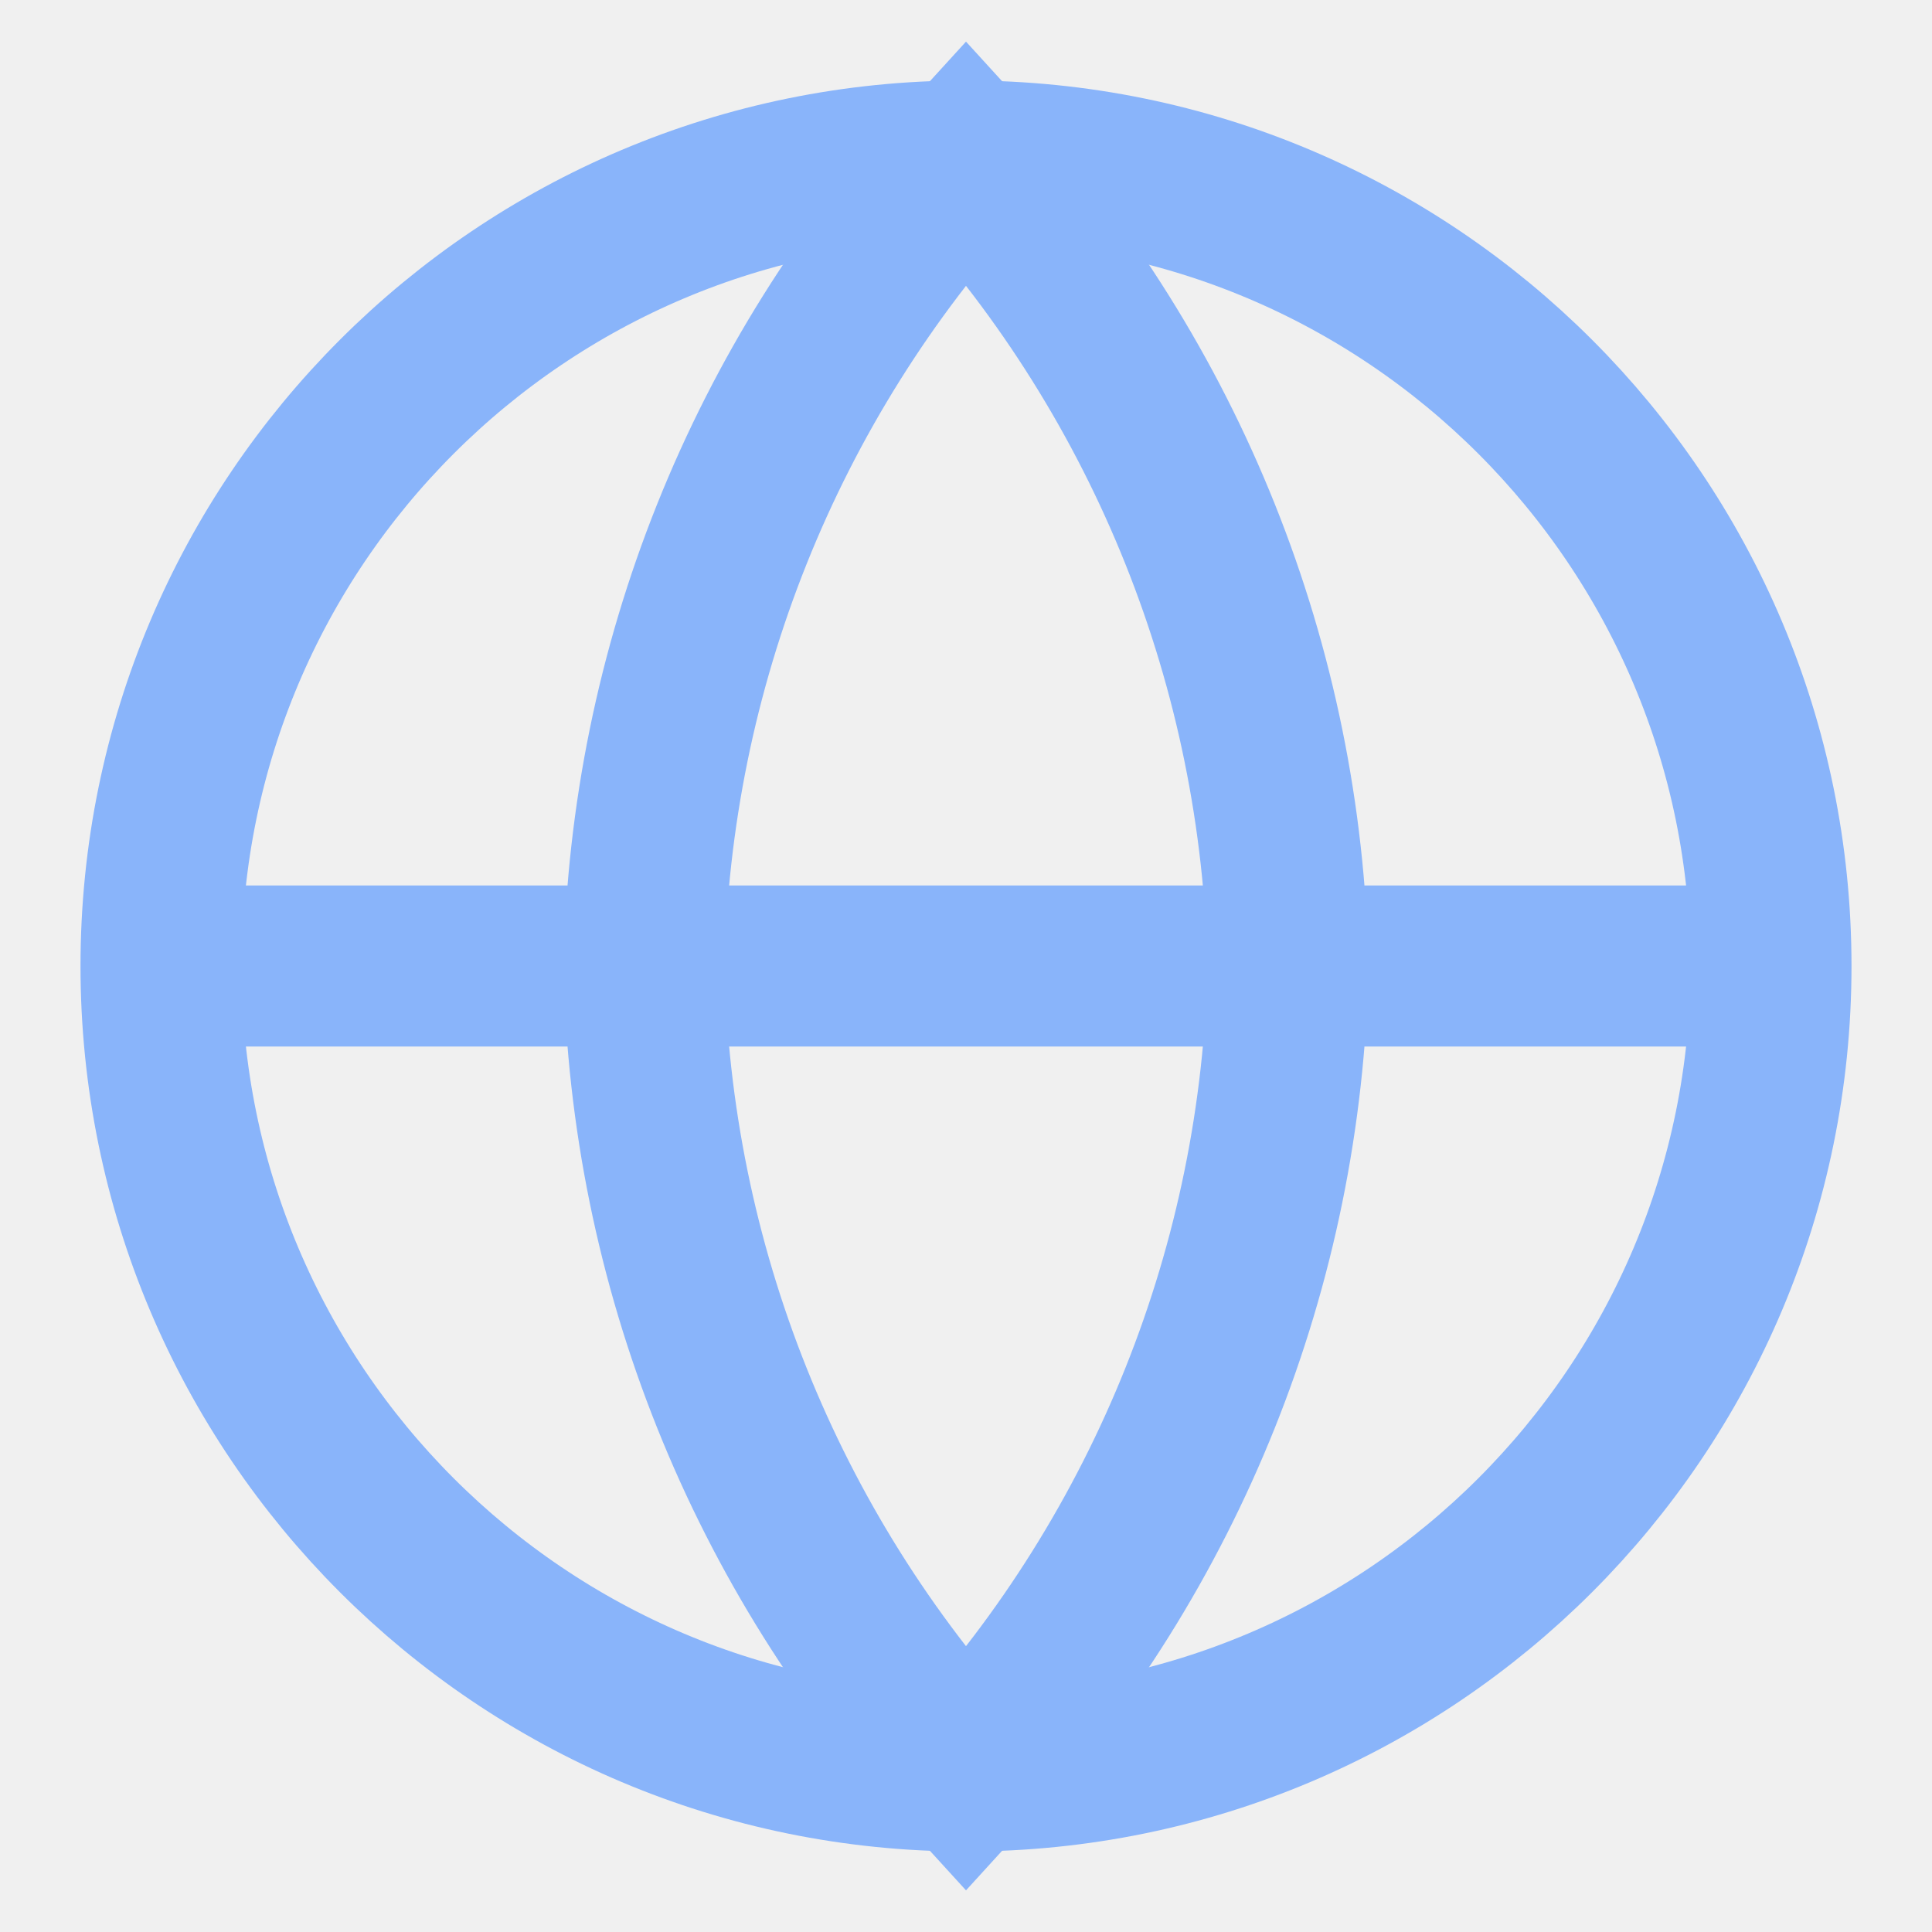
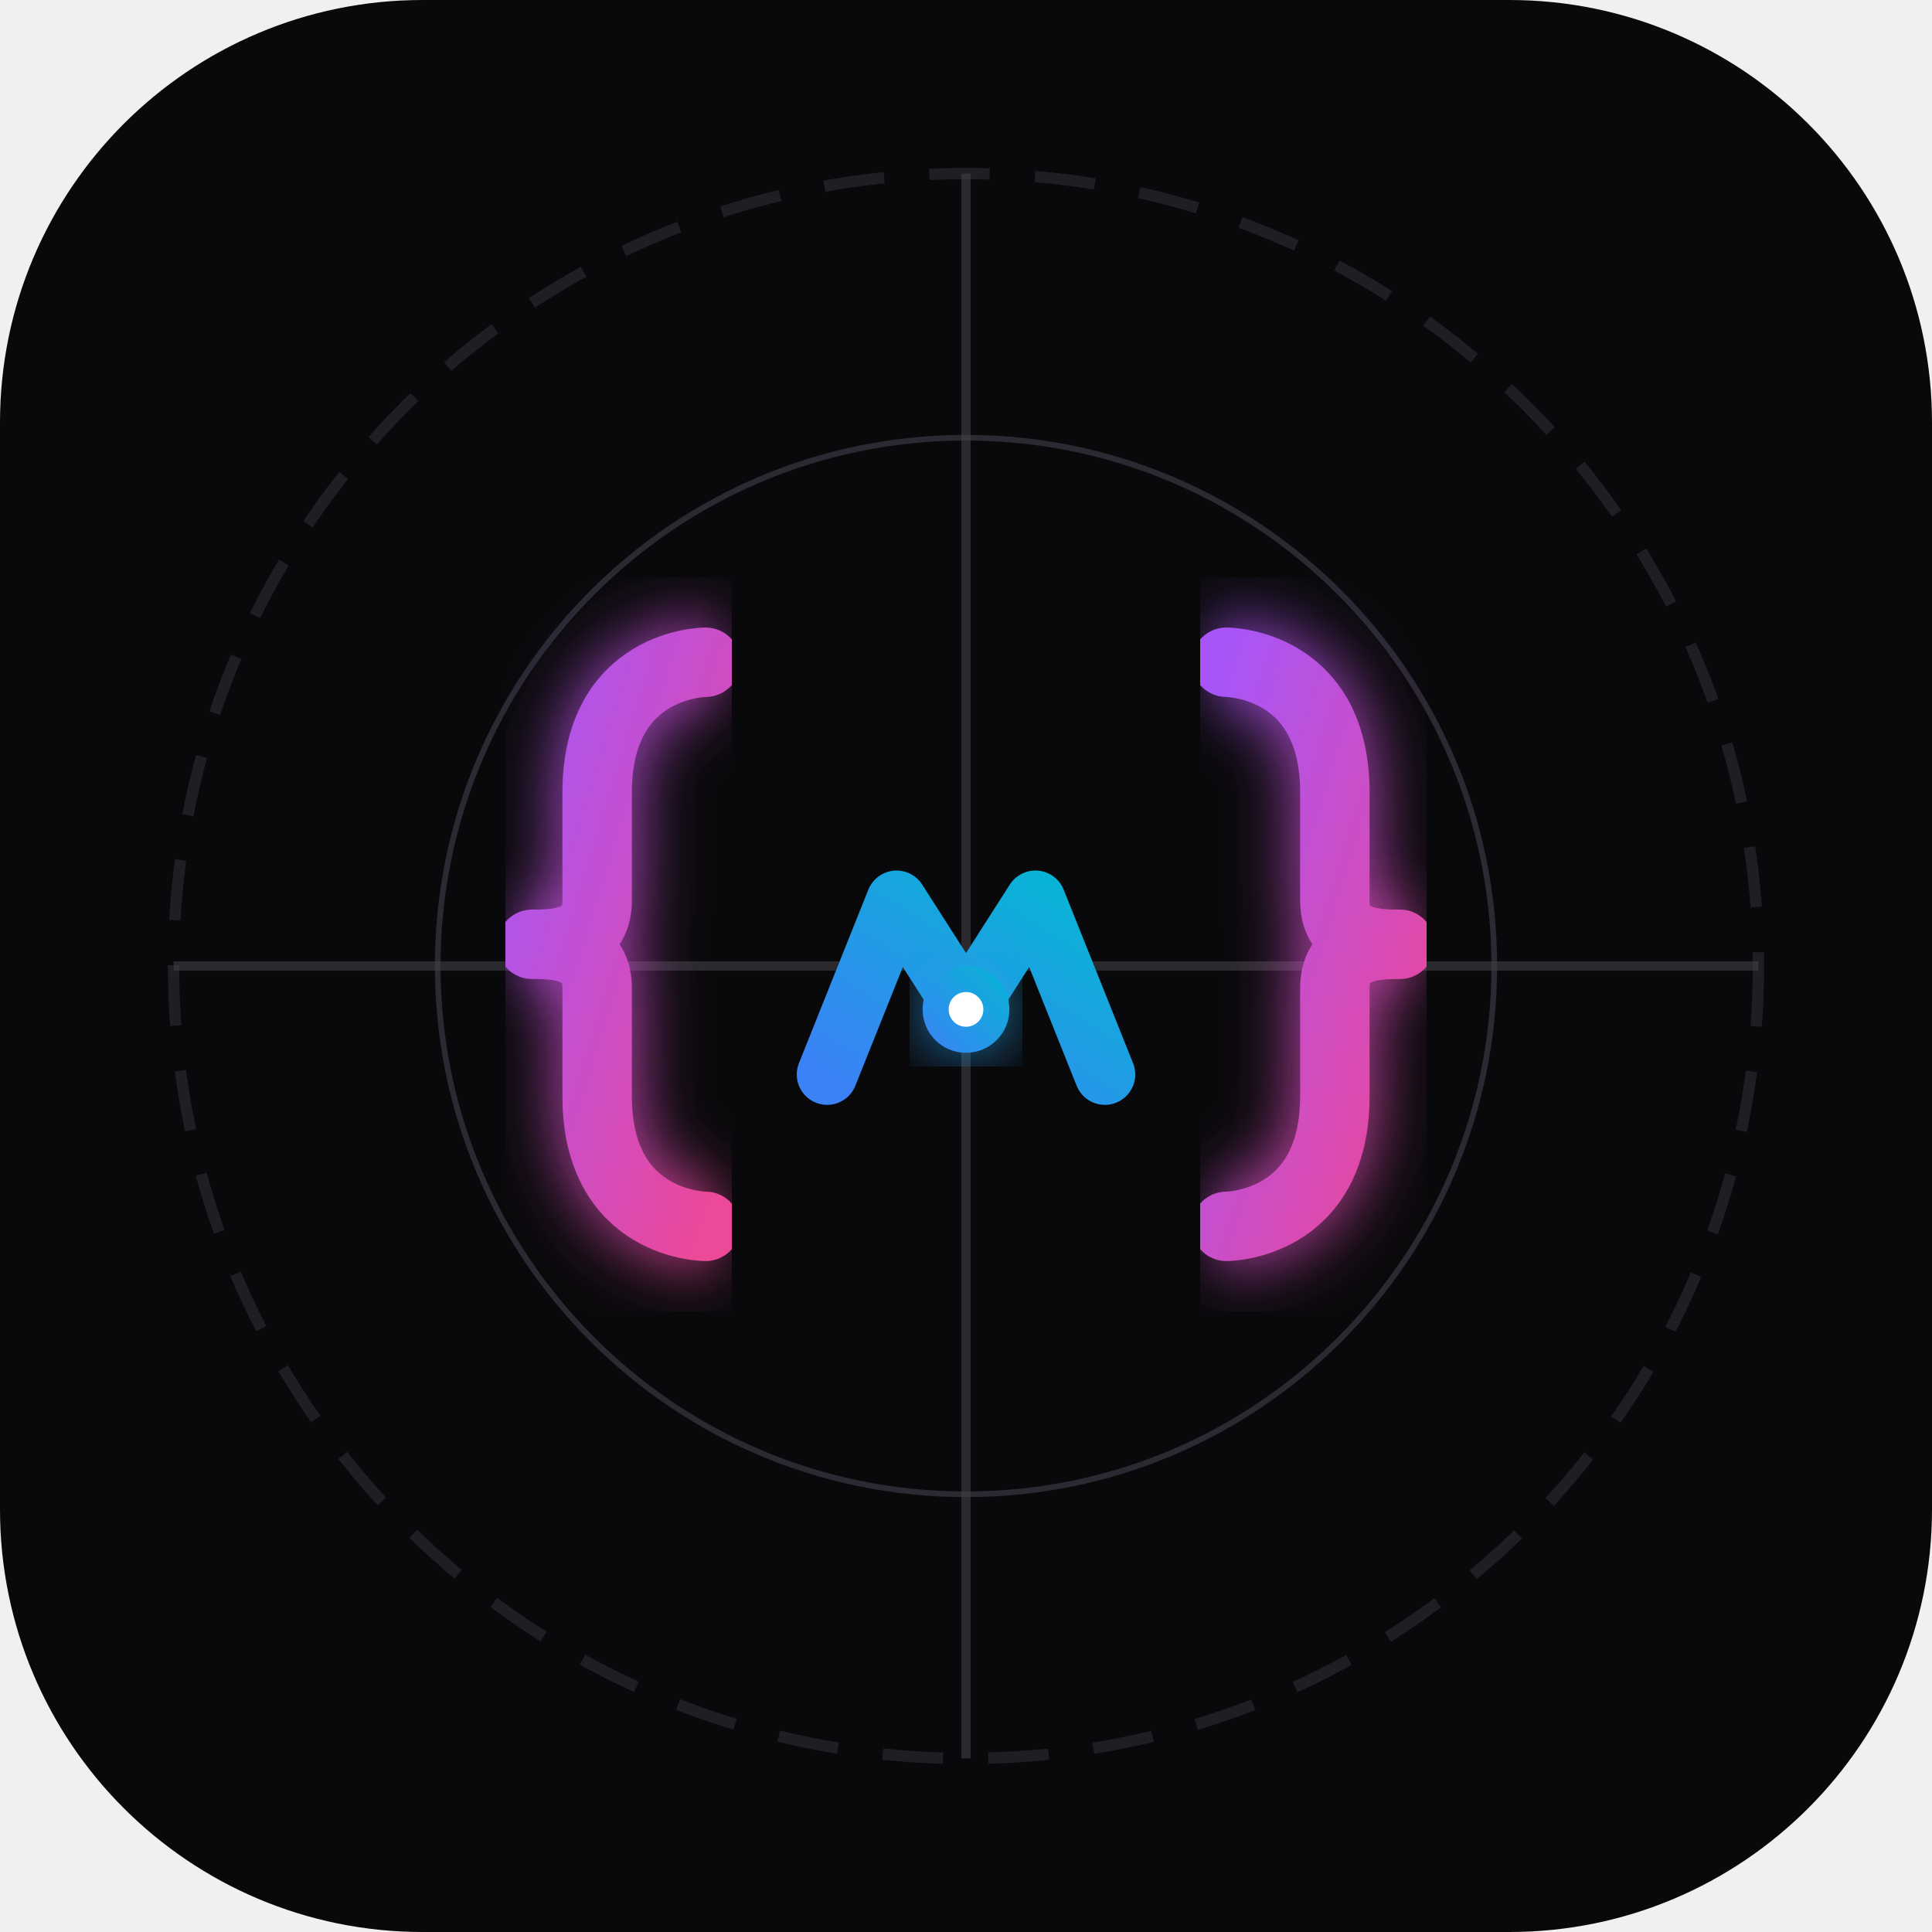
- <svg xmlns="http://www.w3.org/2000/svg" viewBox="0 0 24 24" fill="none" stroke="#89b4fa" stroke-width="2">
-   <circle cx="12" cy="12" r="10" />
-   <path d="M2 12h20M12 2a15.3 15.3 0 0 1 4 10 15.3 15.3 0 0 1-4 10 15.3 15.3 0 0 1-4-10 15.3 15.3 0 0 1 4-10z" />
+ <svg xmlns="http://www.w3.org/2000/svg" viewBox="0 0 512 512" width="512" height="512">
+   <defs>
+     <linearGradient id="cyber-primary" x1="0%" y1="0%" x2="100%" y2="100%">
+       <stop offset="0%" stop-color="#a855f7" />
+       <stop offset="100%" stop-color="#ec4899" />
+     </linearGradient>
+     <linearGradient id="cyber-secondary" x1="0%" y1="100%" x2="100%" y2="0%">
+       <stop offset="0%" stop-color="#3b82f6" />
+       <stop offset="100%" stop-color="#06b6d4" />
+     </linearGradient>
+     <filter id="glow-heavy" x="-15%" y="-15%" width="130%" height="130%">
+       <feGaussianBlur stdDeviation="8" result="blur" />
+       <feComposite in="SourceGraphic" in2="blur" operator="over" />
+     </filter>
+   </defs>
+   <rect width="512" height="512" rx="112" fill="#09090b" />
+   <circle cx="256" cy="256" r="210" fill="none" stroke="#1f1f23" stroke-width="3" stroke-dasharray="16 12" />
+   <circle cx="256" cy="256" r="140" fill="none" stroke="#2a2a32" stroke-width="1.5" />
+   <g stroke="#3f3f46" stroke-width="2.5" opacity="0.6">
+     <line x1="256" y1="46" x2="256" y2="466" />
+     <line x1="46" y1="256" x2="466" y2="256" />
+   </g>
+   <g transform="translate(256, 256) scale(1.15)">
+     <path d="M -60 -70 C -60 -70, -85 -70, -85 -40 L -85 -15 C -85 -5, -95 -5, -100 -5 C -95 -5, -85 -5, -85 5 L -85 30 C -85 60, -60 60, -60 60" fill="none" stroke="url(#cyber-primary)" stroke-width="16" stroke-linecap="round" stroke-linejoin="round" filter="url(#glow-heavy)" />
+     <path d="M 60 -70 C 60 -70, 85 -70, 85 -40 L 85 -15 C 85 -5, 95 -5, 100 -5 C 95 -5, 85 -5, 85 5 L 85 30 C 85 60, 60 60, 60 60" fill="none" stroke="url(#cyber-primary)" stroke-width="16" stroke-linecap="round" stroke-linejoin="round" filter="url(#glow-heavy)" />
+     <path d="M -32 25 L -16 -15 L 0 10 L 16 -15 L 32 25" fill="none" stroke="url(#cyber-secondary)" stroke-width="14" stroke-linecap="round" stroke-linejoin="round" />
+     <circle cx="0" cy="10" r="10" fill="url(#cyber-secondary)" filter="url(#glow-heavy)" />
+     <circle cx="0" cy="10" r="4" fill="#ffffff" />
+   </g>
</svg>
